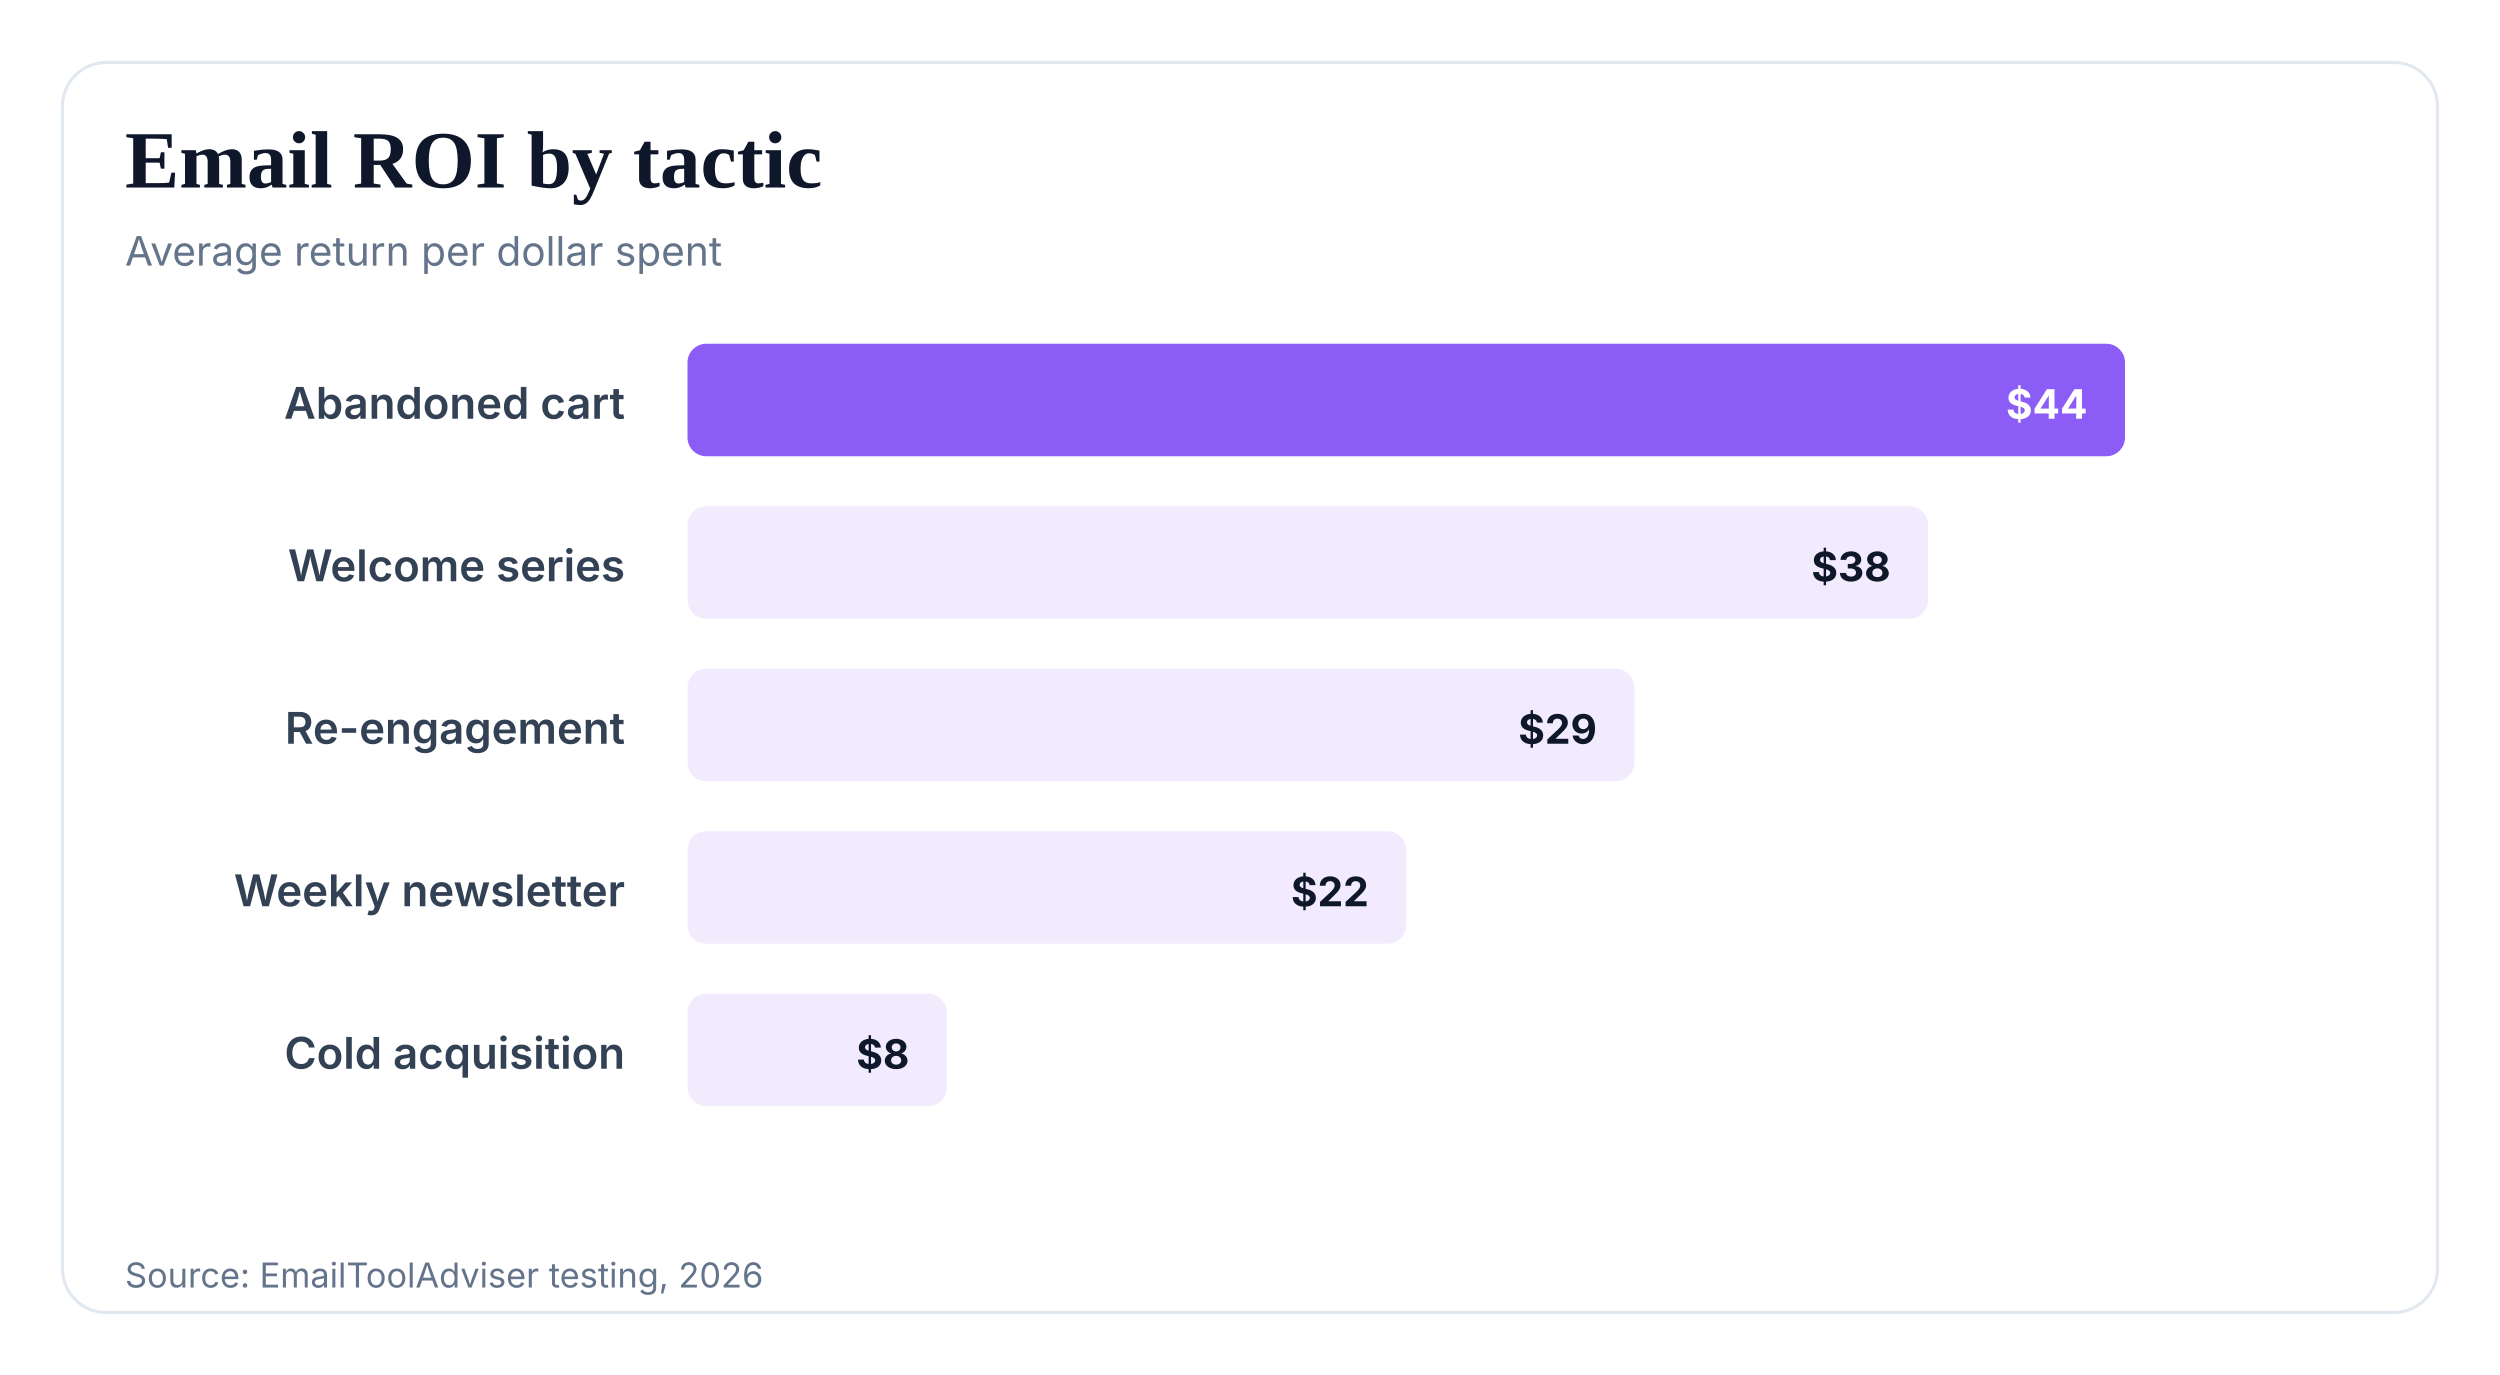
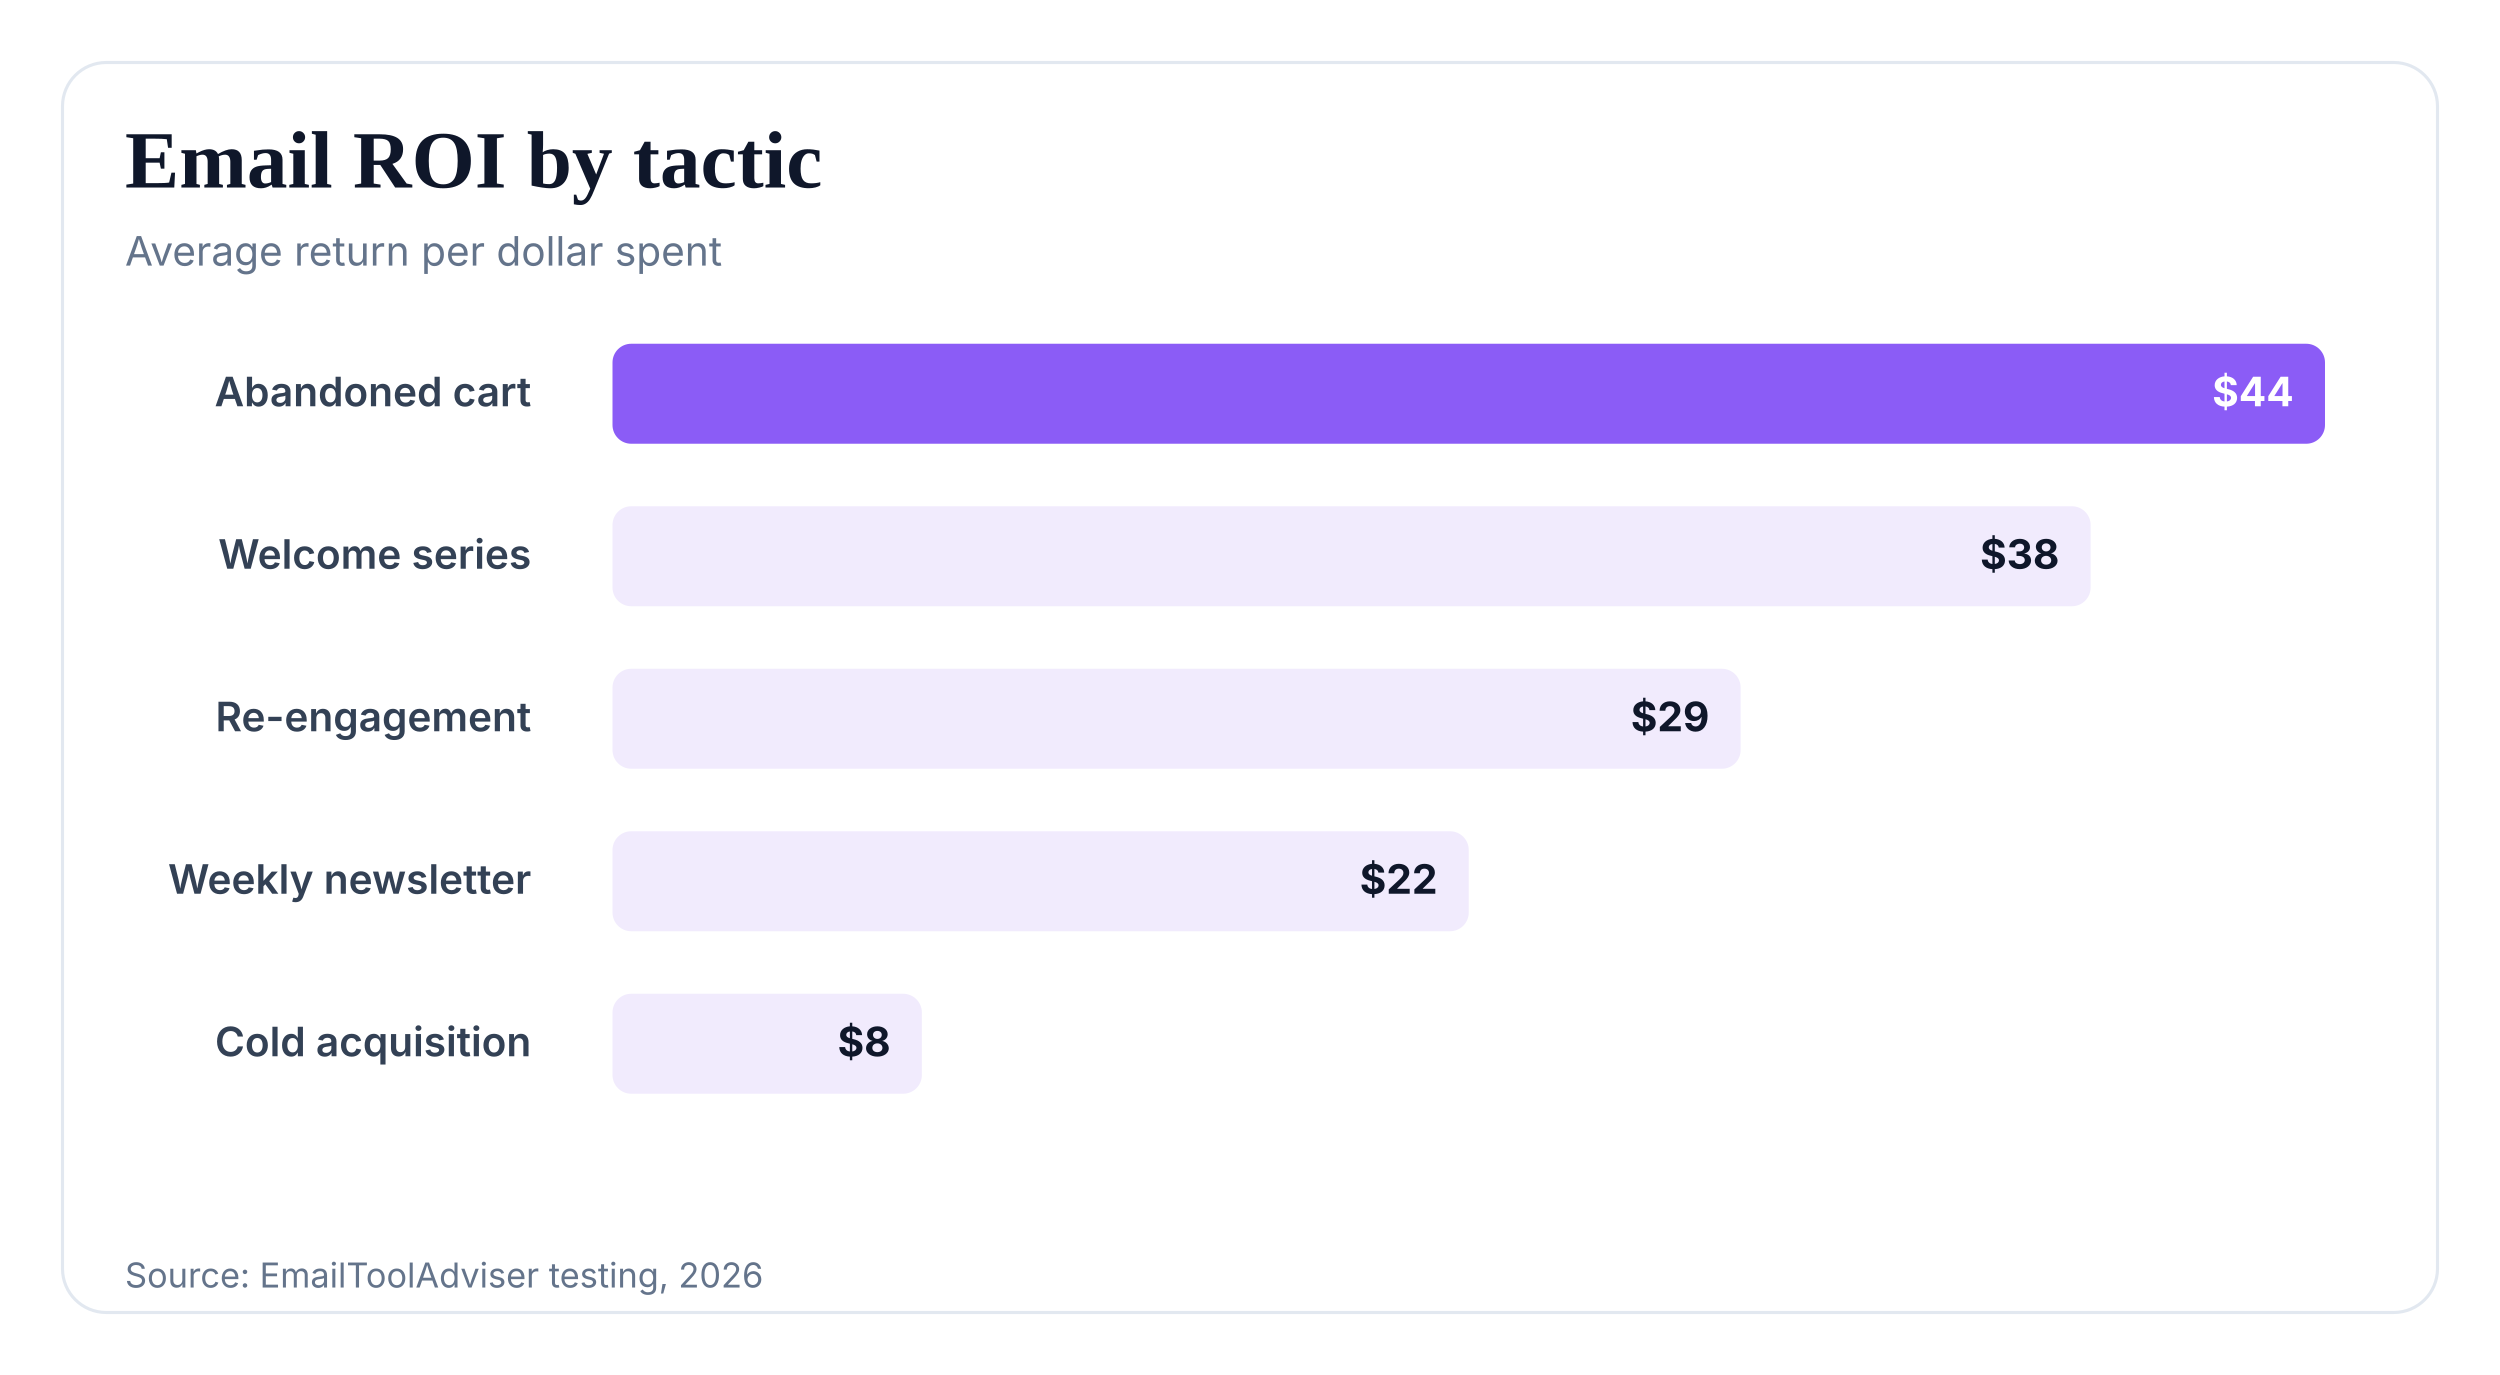
- <svg xmlns="http://www.w3.org/2000/svg" viewBox="0 0 800 440" preserveAspectRatio="xMidYMid meet" role="img">
+ <svg xmlns="http://www.w3.org/2000/svg" viewBox="0 0 800 440" preserveAspectRatio="xMinYMin meet" role="img" style="width:100%;height:auto;">
  <style>
-   .serif  { font-family: 'Playfair Display', Georgia, 'Times New Roman', serif; font-weight: 800; }
-   .sans   { font-family: 'Inter', -apple-system, BlinkMacSystemFont, sans-serif; }
-   .label  { font-family: 'Inter', sans-serif; font-weight: 700; text-transform: uppercase; letter-spacing: 0.08em; }
+   .serif  { font-family: Georgia, 'Times New Roman', 'Playfair Display', serif; font-weight: 800; }
+   .sans   { font-family: system-ui, -apple-system, BlinkMacSystemFont, 'Segoe UI', sans-serif; }
+   .label  { font-family: system-ui, sans-serif; font-weight: 700; text-transform: uppercase; letter-spacing: 0.08em; }
</style>
  <rect width="800" height="440" fill="#ffffff" />
  <rect x="20" y="20" rx="14" ry="14" width="760" height="400" fill="#ffffff" stroke="#e2e8f0" stroke-width="1" />
  <text x="40" y="60" class="serif" font-size="26" fill="#0f172a">Email ROI by tactic</text>
  <text x="40" y="85" class="sans" font-size="13" fill="#64748b">Average return per dollar spent</text>
-   <text x="200" y="134" class="sans" font-size="14" fill="#334155" text-anchor="end" font-weight="600">Abandoned cart</text>
-   <rect x="220" y="110" rx="6" ry="6" width="460" height="36" fill="#8b5cf6" />
-   <text x="668" y="134" class="sans" font-size="13" fill="#ffffff" text-anchor="end" font-weight="700">$44</text>
-   <text x="200" y="186" class="sans" font-size="14" fill="#334155" text-anchor="end" font-weight="600">Welcome series</text>
-   <rect x="220" y="162" rx="6" ry="6" width="397" height="36" fill="#f1ebfd" />
-   <text x="605" y="186" class="sans" font-size="13" fill="#0f172a" text-anchor="end" font-weight="700">$38</text>
-   <text x="200" y="238" class="sans" font-size="14" fill="#334155" text-anchor="end" font-weight="600">Re-engagement</text>
-   <rect x="220" y="214" rx="6" ry="6" width="303" height="36" fill="#f1ebfd" />
-   <text x="511" y="238" class="sans" font-size="13" fill="#0f172a" text-anchor="end" font-weight="700">$29</text>
-   <text x="200" y="290" class="sans" font-size="14" fill="#334155" text-anchor="end" font-weight="600">Weekly newsletter</text>
-   <rect x="220" y="266" rx="6" ry="6" width="230" height="36" fill="#f1ebfd" />
-   <text x="438" y="290" class="sans" font-size="13" fill="#0f172a" text-anchor="end" font-weight="700">$22</text>
-   <text x="200" y="342" class="sans" font-size="14" fill="#334155" text-anchor="end" font-weight="600">Cold acquisition</text>
-   <rect x="220" y="318" rx="6" ry="6" width="83" height="36" fill="#f1ebfd" />
-   <text x="291" y="342" class="sans" font-size="13" fill="#0f172a" text-anchor="end" font-weight="700">$8</text>
+   <text x="170" y="130" class="sans" font-size="13" fill="#334155" text-anchor="end" font-weight="600">Abandoned cart</text>
+   <rect x="196" y="110" rx="6" ry="6" width="548" height="32" fill="#8b5cf6" />
+   <text x="734" y="130" class="sans" font-size="13" fill="#ffffff" text-anchor="end" font-weight="700">$44</text>
+   <text x="170" y="182" class="sans" font-size="13" fill="#334155" text-anchor="end" font-weight="600">Welcome series</text>
+   <rect x="196" y="162" rx="6" ry="6" width="473" height="32" fill="#f1ebfd" />
+   <text x="659" y="182" class="sans" font-size="13" fill="#0f172a" text-anchor="end" font-weight="700">$38</text>
+   <text x="170" y="234" class="sans" font-size="13" fill="#334155" text-anchor="end" font-weight="600">Re-engagement</text>
+   <rect x="196" y="214" rx="6" ry="6" width="361" height="32" fill="#f1ebfd" />
+   <text x="547" y="234" class="sans" font-size="13" fill="#0f172a" text-anchor="end" font-weight="700">$29</text>
+   <text x="170" y="286" class="sans" font-size="13" fill="#334155" text-anchor="end" font-weight="600">Weekly newsletter</text>
+   <rect x="196" y="266" rx="6" ry="6" width="274" height="32" fill="#f1ebfd" />
+   <text x="460" y="286" class="sans" font-size="13" fill="#0f172a" text-anchor="end" font-weight="700">$22</text>
+   <text x="170" y="338" class="sans" font-size="13" fill="#334155" text-anchor="end" font-weight="600">Cold acquisition</text>
+   <rect x="196" y="318" rx="6" ry="6" width="99" height="32" fill="#f1ebfd" />
+   <text x="285" y="338" class="sans" font-size="13" fill="#0f172a" text-anchor="end" font-weight="700">$8</text>
  <text x="40" y="412" class="sans" font-size="11" fill="#64748b">Source: EmailToolAdviser testing, 2026</text>
</svg>
